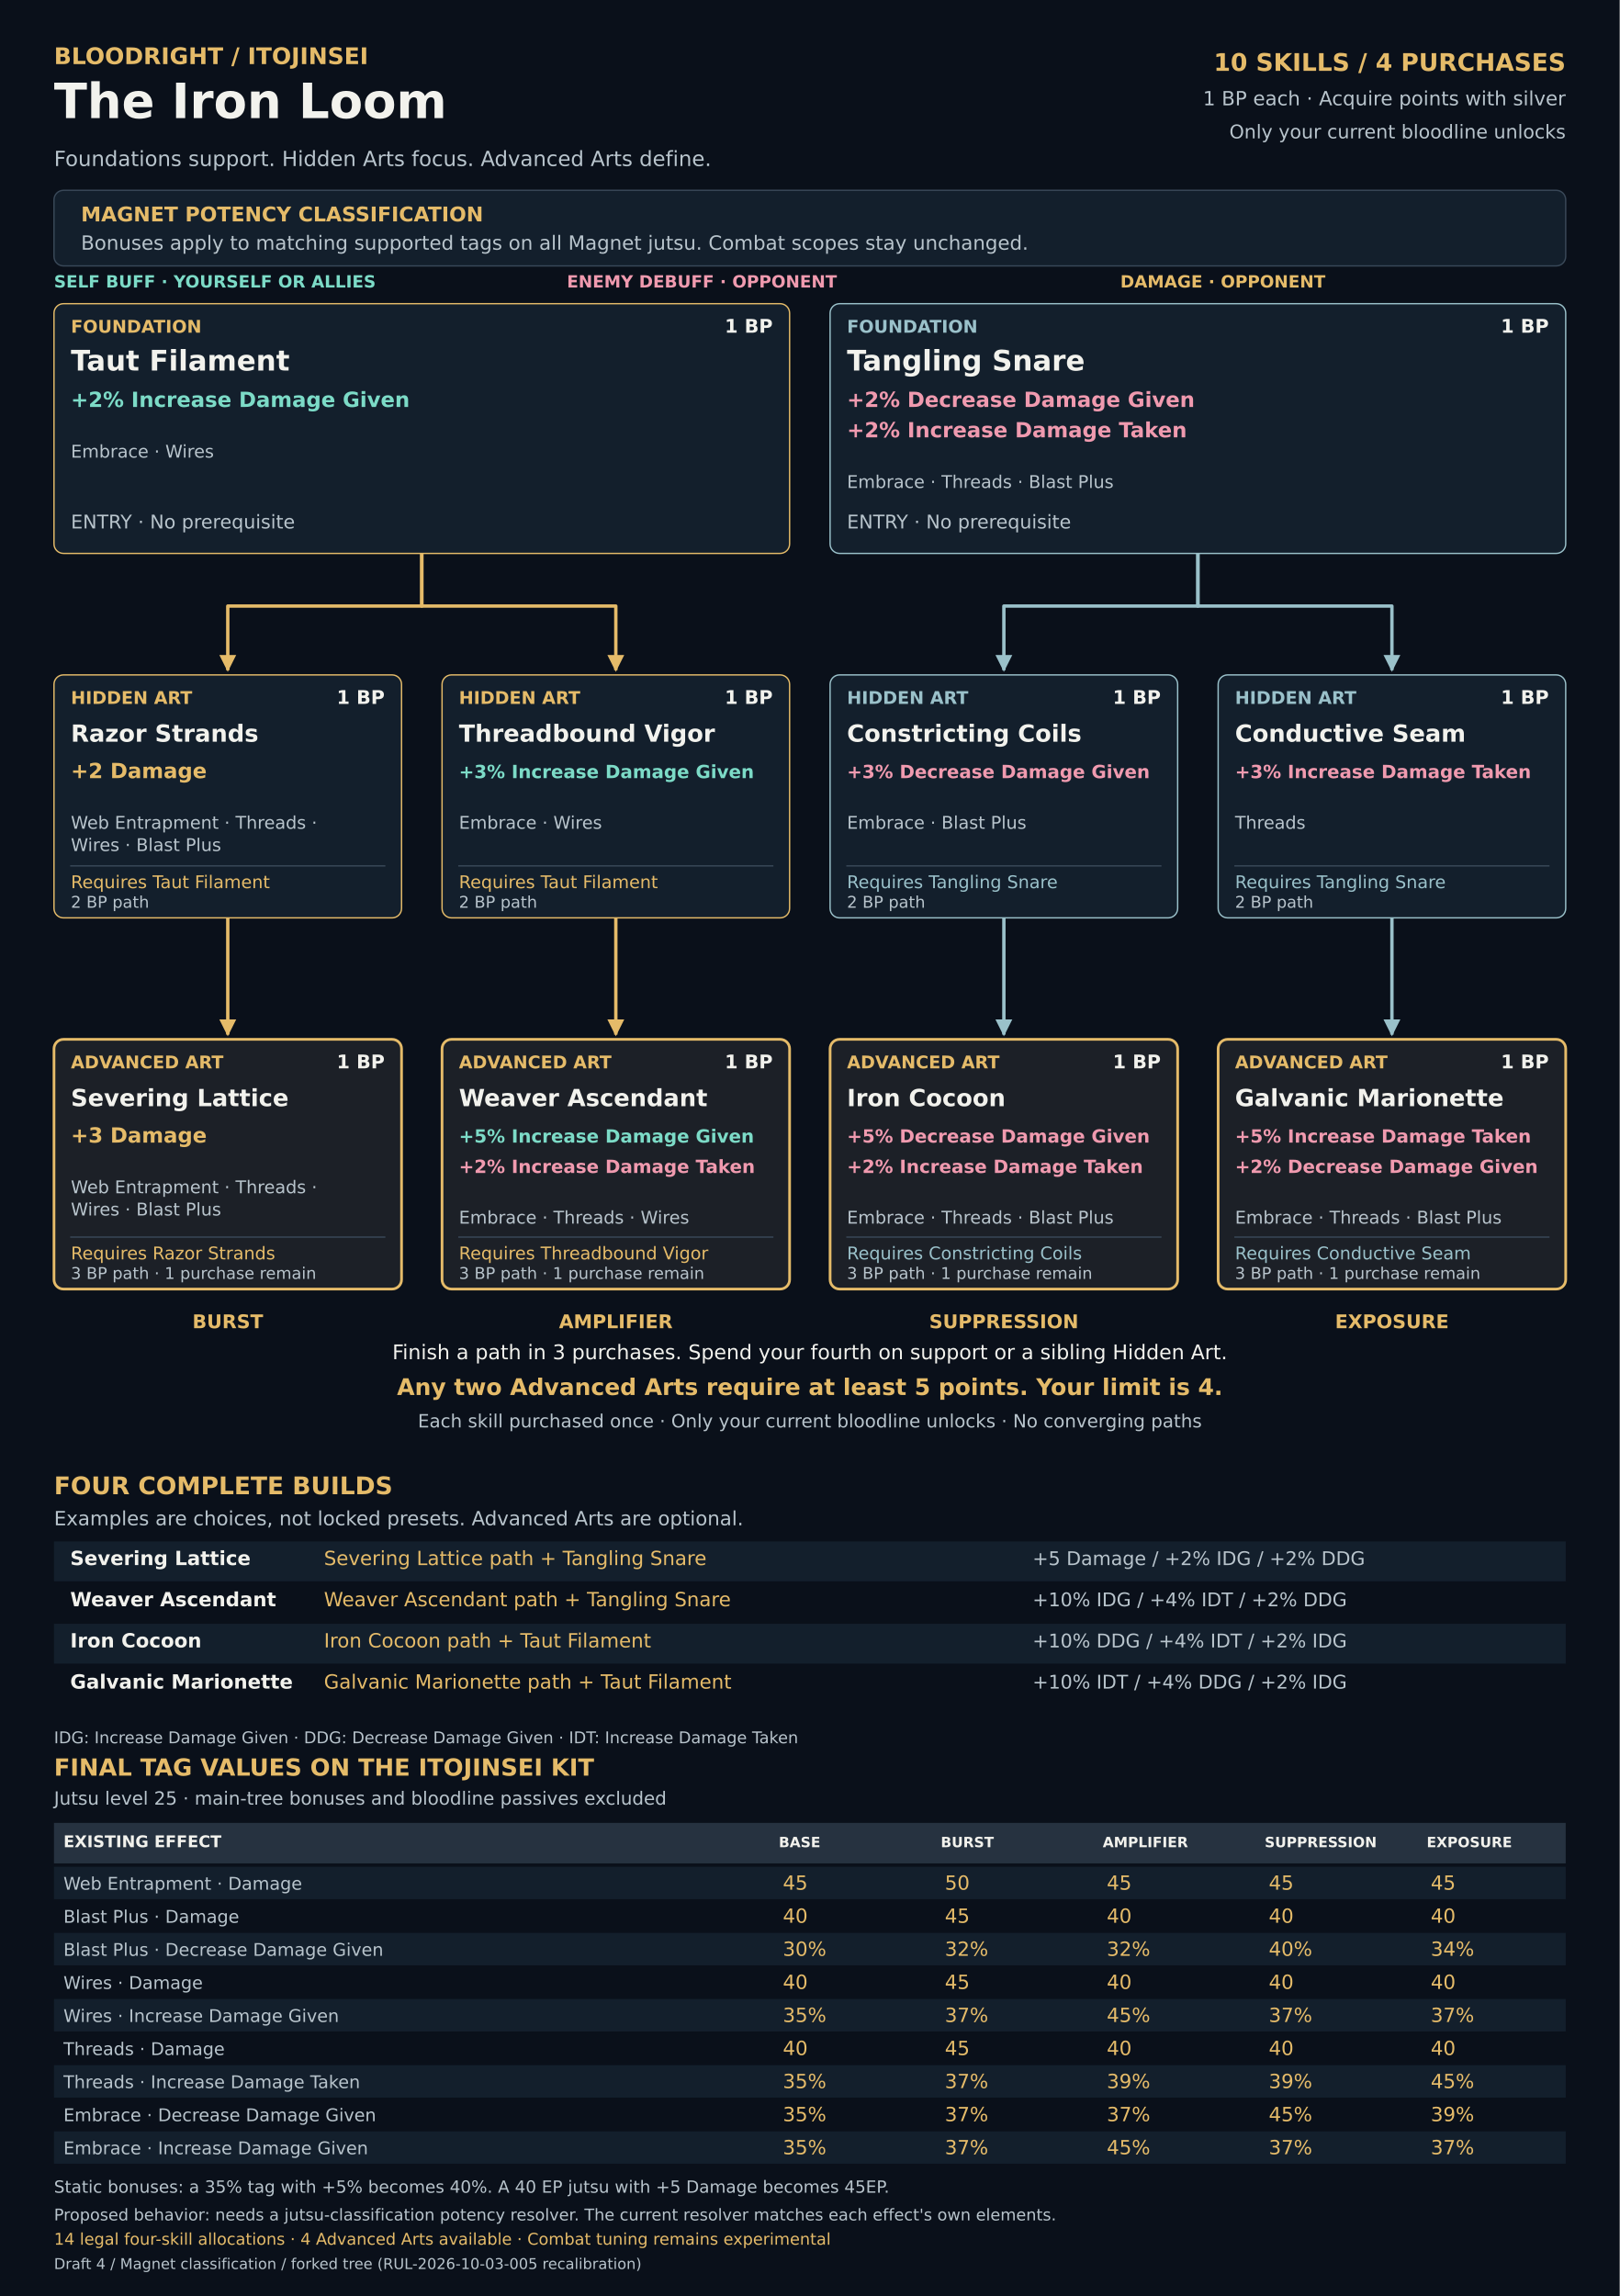
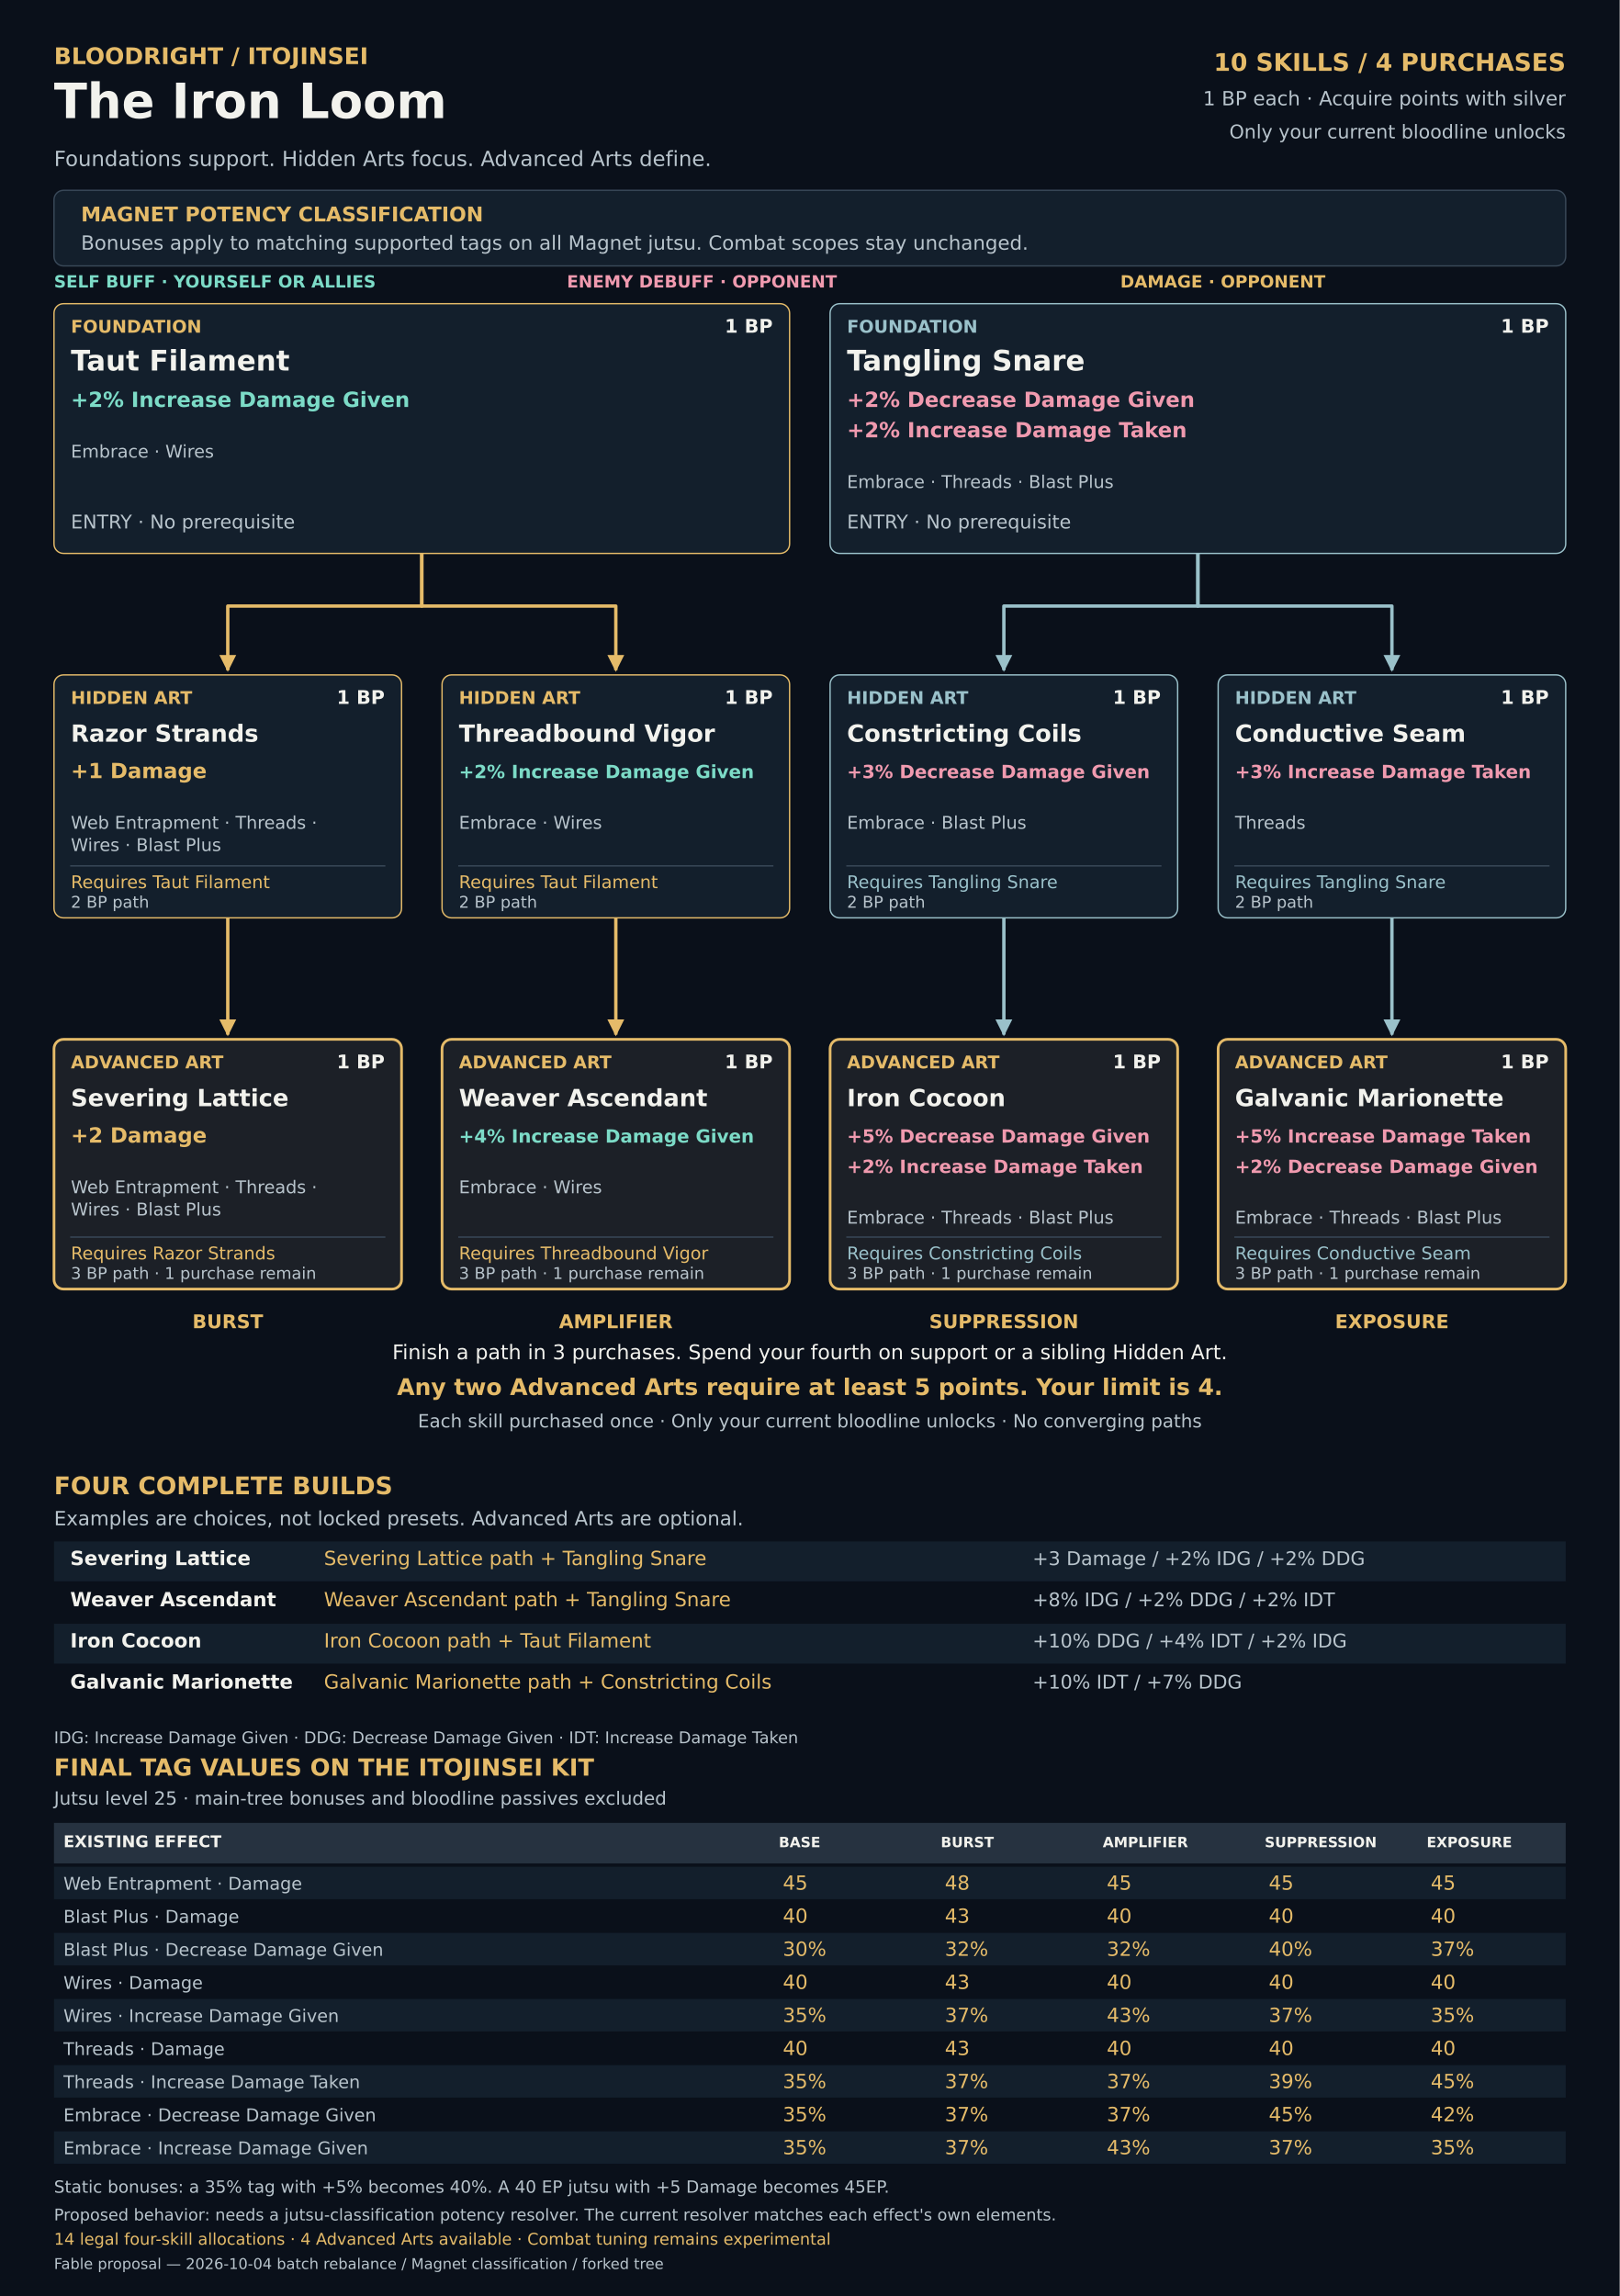
<svg xmlns="http://www.w3.org/2000/svg" width="2400" height="3402" viewBox="0 0 2400 3402" role="img" aria-labelledby="title desc">
  <defs>
    <marker id="arrow-0" viewBox="0 0 10 10" refX="9" refY="5" markerWidth="5" markerHeight="5" orient="auto">
      <path d="M0 0L10 5L0 10Z" fill="#e5bb69" />
    </marker>
    <marker id="arrow-1" viewBox="0 0 10 10" refX="9" refY="5" markerWidth="5" markerHeight="5" orient="auto">
      <path d="M0 0L10 5L0 10Z" fill="#9ac1ca" />
    </marker>
    <marker id="arrow-2" viewBox="0 0 10 10" refX="9" refY="5" markerWidth="5" markerHeight="5" orient="auto">
      <path d="M0 0L10 5L0 10Z" fill="#b8d98d" />
    </marker>
    <marker id="arrow-3" viewBox="0 0 10 10" refX="9" refY="5" markerWidth="5" markerHeight="5" orient="auto">
      <path d="M0 0L10 5L0 10Z" fill="#d9a6e0" />
    </marker>
  </defs>
  <g font-family="DejaVu Sans, sans-serif">
    <rect x="0" y="0" width="2400" height="3402" rx="0" fill="#0a101a" />
    <text x="80" y="95" font-size="34" font-weight="700" fill="#e5bb69" text-anchor="start">BLOODRIGHT / ITOJINSEI</text>
    <text x="80" y="175" font-size="72" font-weight="700" fill="#f2f2ed" text-anchor="start">The Iron Loom</text>
    <text x="80" y="246" font-size="31" font-weight="400" fill="#b8c4cc" text-anchor="start">Foundations support. Hidden Arts focus. Advanced Arts define.</text>
    <text x="2320" y="105" font-size="36" font-weight="700" fill="#e5bb69" text-anchor="end">10 SKILLS  /  4 PURCHASES</text>
    <text x="2320" y="156" font-size="29" font-weight="400" fill="#b8c4cc" text-anchor="end">1 BP each · Acquire points with silver</text>
    <text x="2320" y="205" font-size="28" font-weight="400" fill="#b8c4cc" text-anchor="end">Only your current bloodline unlocks</text>
    <rect x="80" y="282" width="2240" height="112" rx="14" fill="#131f2c" stroke="#394858" stroke-width="2" />
    <text x="120" y="328" font-size="30" font-weight="700" fill="#e5bb69" text-anchor="start">MAGNET POTENCY CLASSIFICATION</text>
    <text x="120" y="370" font-size="29" font-weight="400" fill="#b8c4cc" text-anchor="start">Bonuses apply to matching supported tags on all Magnet jutsu. Combat scopes stay unchanged.</text>
    <text x="80" y="426" font-size="25" font-weight="700" fill="#7cdbc7" text-anchor="start">SELF BUFF · YOURSELF OR ALLIES</text>
    <text x="840" y="426" font-size="25" font-weight="700" fill="#f09aaf" text-anchor="start">ENEMY DEBUFF · OPPONENT</text>
    <text x="1660" y="426" font-size="25" font-weight="700" fill="#e5bb69" text-anchor="start">DAMAGE · OPPONENT</text>
    <path id="edge-02-03" data-from="02" data-to="03" d="M337.5 1360 V1533" fill="none" stroke="#e5bb69" stroke-width="5" stroke-linejoin="round" marker-end="url(#arrow-0)" />
    <path id="edge-04-05" data-from="04" data-to="05" d="M912.5 1360 V1533" fill="none" stroke="#e5bb69" stroke-width="5" stroke-linejoin="round" marker-end="url(#arrow-0)" />
    <path id="edge-01-02" data-from="01" data-to="02" d="M625 820 V898 H337.5 V993" fill="none" stroke="#e5bb69" stroke-width="5" stroke-linejoin="round" marker-end="url(#arrow-0)" />
    <path id="edge-01-04" data-from="01" data-to="04" d="M625 820 V898 H912.5 V993" fill="none" stroke="#e5bb69" stroke-width="5" stroke-linejoin="round" marker-end="url(#arrow-0)" />
    <path id="edge-07-08" data-from="07" data-to="08" d="M1487.5 1360 V1533" fill="none" stroke="#9ac1ca" stroke-width="5" stroke-linejoin="round" marker-end="url(#arrow-1)" />
    <path id="edge-09-10" data-from="09" data-to="10" d="M2062.5 1360 V1533" fill="none" stroke="#9ac1ca" stroke-width="5" stroke-linejoin="round" marker-end="url(#arrow-1)" />
    <path id="edge-06-07" data-from="06" data-to="07" d="M1775 820 V898 H1487.5 V993" fill="none" stroke="#9ac1ca" stroke-width="5" stroke-linejoin="round" marker-end="url(#arrow-1)" />
    <path id="edge-06-09" data-from="06" data-to="09" d="M1775 820 V898 H2062.5 V993" fill="none" stroke="#9ac1ca" stroke-width="5" stroke-linejoin="round" marker-end="url(#arrow-1)" />
    <g id="node-01" data-cost="1" data-prerequisites="" data-potency-classification="Magnet">
      <rect x="80" y="450" width="1090" height="370" rx="14" fill="#131f2c" stroke="#e5bb69" stroke-width="2" />
      <text x="105.0" y="493" font-size="26" font-weight="700" fill="#e5bb69" text-anchor="start">FOUNDATION</text>
      <text x="1145.0" y="493" font-size="28" font-weight="700" fill="#f2f2ed" text-anchor="end">1 BP</text>
      <text x="105.0" y="549" font-size="42" font-weight="700" fill="#f2f2ed" text-anchor="start">Taut Filament</text>
      <text x="105.0" y="603" font-size="31" font-weight="700" fill="#7cdbc7" text-anchor="start">+2% Increase Damage Given</text>
      <text x="105.0" y="678" font-size="26" font-weight="400" fill="#b8c4cc" text-anchor="start">Embrace · Wires</text>
      <text x="105.0" y="783" font-size="28" font-weight="400" fill="#b8c4cc" text-anchor="start">ENTRY · No prerequisite</text>
    </g>
    <g id="node-06" data-cost="1" data-prerequisites="" data-potency-classification="Magnet">
      <rect x="1230" y="450" width="1090" height="370" rx="14" fill="#131f2c" stroke="#9ac1ca" stroke-width="2" />
      <text x="1255.0" y="493" font-size="26" font-weight="700" fill="#9ac1ca" text-anchor="start">FOUNDATION</text>
      <text x="2295.0" y="493" font-size="28" font-weight="700" fill="#f2f2ed" text-anchor="end">1 BP</text>
      <text x="1255.0" y="549" font-size="42" font-weight="700" fill="#f2f2ed" text-anchor="start">Tangling Snare</text>
      <text x="1255.0" y="603" font-size="31" font-weight="700" fill="#f09aaf" text-anchor="start">+2% Decrease Damage Given</text>
      <text x="1255.0" y="648" font-size="31" font-weight="700" fill="#f09aaf" text-anchor="start">+2% Increase Damage Taken</text>
      <text x="1255.0" y="723" font-size="26" font-weight="400" fill="#b8c4cc" text-anchor="start">Embrace · Threads · Blast Plus</text>
      <text x="1255.0" y="783" font-size="28" font-weight="400" fill="#b8c4cc" text-anchor="start">ENTRY · No prerequisite</text>
    </g>
    <g id="node-02" data-cost="1" data-prerequisites="01" data-potency-classification="Magnet">
      <rect x="80" y="1000" width="515" height="360" rx="14" fill="#131f2c" stroke="#e5bb69" stroke-width="2" />
      <text x="105.0" y="1043" font-size="26" font-weight="700" fill="#e5bb69" text-anchor="start">HIDDEN ART</text>
      <text x="570.0" y="1043" font-size="28" font-weight="700" fill="#f2f2ed" text-anchor="end">1 BP</text>
      <text x="105.0" y="1099" font-size="35" font-weight="700" fill="#f2f2ed" text-anchor="start">Razor Strands</text>
-       <text x="105.0" y="1153" font-size="31" font-weight="700" fill="#e5bb69" text-anchor="start">+2 Damage</text>
+       <text x="105.0" y="1153" font-size="31" font-weight="700" fill="#e5bb69" text-anchor="start">+1 Damage</text>
      <text x="105.0" y="1228" font-size="26" font-weight="400" fill="#b8c4cc" text-anchor="start">Web Entrapment · Threads ·</text>
      <text x="105.0" y="1261" font-size="26" font-weight="400" fill="#b8c4cc" text-anchor="start">Wires · Blast Plus</text>
      <path d="M104 1283 L571 1283" fill="none" stroke="#394858" stroke-width="2" />
      <text x="105.0" y="1316" font-size="26" font-weight="400" fill="#e5bb69" text-anchor="start">Requires Taut Filament</text>
      <text x="105.0" y="1345" font-size="24" font-weight="400" fill="#b8c4cc" text-anchor="start">2 BP path</text>
    </g>
    <g id="node-04" data-cost="1" data-prerequisites="01" data-potency-classification="Magnet">
      <rect x="655" y="1000" width="515" height="360" rx="14" fill="#131f2c" stroke="#e5bb69" stroke-width="2" />
      <text x="680.0" y="1043" font-size="26" font-weight="700" fill="#e5bb69" text-anchor="start">HIDDEN ART</text>
      <text x="1145.0" y="1043" font-size="28" font-weight="700" fill="#f2f2ed" text-anchor="end">1 BP</text>
      <text x="680.0" y="1099" font-size="35" font-weight="700" fill="#f2f2ed" text-anchor="start">Threadbound Vigor</text>
-       <text x="680.0" y="1153" font-size="27" font-weight="700" fill="#7cdbc7" text-anchor="start">+3% Increase Damage Given</text>
+       <text x="680.0" y="1153" font-size="27" font-weight="700" fill="#7cdbc7" text-anchor="start">+2% Increase Damage Given</text>
      <text x="680.0" y="1228" font-size="26" font-weight="400" fill="#b8c4cc" text-anchor="start">Embrace · Wires</text>
      <path d="M679 1283 L1146 1283" fill="none" stroke="#394858" stroke-width="2" />
      <text x="680.0" y="1316" font-size="26" font-weight="400" fill="#e5bb69" text-anchor="start">Requires Taut Filament</text>
      <text x="680.0" y="1345" font-size="24" font-weight="400" fill="#b8c4cc" text-anchor="start">2 BP path</text>
    </g>
    <g id="node-07" data-cost="1" data-prerequisites="06" data-potency-classification="Magnet">
      <rect x="1230" y="1000" width="515" height="360" rx="14" fill="#131f2c" stroke="#9ac1ca" stroke-width="2" />
      <text x="1255.0" y="1043" font-size="26" font-weight="700" fill="#9ac1ca" text-anchor="start">HIDDEN ART</text>
      <text x="1720.0" y="1043" font-size="28" font-weight="700" fill="#f2f2ed" text-anchor="end">1 BP</text>
      <text x="1255.0" y="1099" font-size="35" font-weight="700" fill="#f2f2ed" text-anchor="start">Constricting Coils</text>
      <text x="1255.0" y="1153" font-size="27" font-weight="700" fill="#f09aaf" text-anchor="start">+3% Decrease Damage Given</text>
      <text x="1255.0" y="1228" font-size="26" font-weight="400" fill="#b8c4cc" text-anchor="start">Embrace · Blast Plus</text>
      <path d="M1254 1283 L1721 1283" fill="none" stroke="#394858" stroke-width="2" />
      <text x="1255.0" y="1316" font-size="26" font-weight="400" fill="#9ac1ca" text-anchor="start">Requires Tangling Snare</text>
      <text x="1255.0" y="1345" font-size="24" font-weight="400" fill="#b8c4cc" text-anchor="start">2 BP path</text>
    </g>
    <g id="node-09" data-cost="1" data-prerequisites="06" data-potency-classification="Magnet">
      <rect x="1805" y="1000" width="515" height="360" rx="14" fill="#131f2c" stroke="#9ac1ca" stroke-width="2" />
      <text x="1830.0" y="1043" font-size="26" font-weight="700" fill="#9ac1ca" text-anchor="start">HIDDEN ART</text>
      <text x="2295.0" y="1043" font-size="28" font-weight="700" fill="#f2f2ed" text-anchor="end">1 BP</text>
      <text x="1830.0" y="1099" font-size="35" font-weight="700" fill="#f2f2ed" text-anchor="start">Conductive Seam</text>
      <text x="1830.0" y="1153" font-size="27" font-weight="700" fill="#f09aaf" text-anchor="start">+3% Increase Damage Taken</text>
      <text x="1830.0" y="1228" font-size="26" font-weight="400" fill="#b8c4cc" text-anchor="start">Threads</text>
      <path d="M1829 1283 L2296 1283" fill="none" stroke="#394858" stroke-width="2" />
      <text x="1830.0" y="1316" font-size="26" font-weight="400" fill="#9ac1ca" text-anchor="start">Requires Tangling Snare</text>
      <text x="1830.0" y="1345" font-size="24" font-weight="400" fill="#b8c4cc" text-anchor="start">2 BP path</text>
    </g>
    <g id="node-03" data-cost="1" data-prerequisites="02" data-potency-classification="Magnet">
      <rect x="80" y="1540" width="515" height="370" rx="14" fill="#1c2027" stroke="#e5bb69" stroke-width="4" />
      <text x="105.0" y="1583" font-size="26" font-weight="700" fill="#e5bb69" text-anchor="start">ADVANCED ART</text>
      <text x="570.0" y="1583" font-size="28" font-weight="700" fill="#f2f2ed" text-anchor="end">1 BP</text>
      <text x="105.0" y="1639" font-size="35" font-weight="700" fill="#f2f2ed" text-anchor="start">Severing Lattice</text>
-       <text x="105.0" y="1693" font-size="31" font-weight="700" fill="#e5bb69" text-anchor="start">+3 Damage</text>
+       <text x="105.0" y="1693" font-size="31" font-weight="700" fill="#e5bb69" text-anchor="start">+2 Damage</text>
      <text x="105.0" y="1768" font-size="26" font-weight="400" fill="#b8c4cc" text-anchor="start">Web Entrapment · Threads ·</text>
      <text x="105.0" y="1801" font-size="26" font-weight="400" fill="#b8c4cc" text-anchor="start">Wires · Blast Plus</text>
      <path d="M104 1833 L571 1833" fill="none" stroke="#394858" stroke-width="2" />
      <text x="105.0" y="1866" font-size="26" font-weight="400" fill="#e5bb69" text-anchor="start">Requires Razor Strands</text>
      <text x="105.0" y="1895" font-size="24" font-weight="400" fill="#b8c4cc" text-anchor="start">3 BP path · 1 purchase remain</text>
    </g>
    <g id="node-05" data-cost="1" data-prerequisites="04" data-potency-classification="Magnet">
      <rect x="655" y="1540" width="515" height="370" rx="14" fill="#1c2027" stroke="#e5bb69" stroke-width="4" />
      <text x="680.0" y="1583" font-size="26" font-weight="700" fill="#e5bb69" text-anchor="start">ADVANCED ART</text>
      <text x="1145.0" y="1583" font-size="28" font-weight="700" fill="#f2f2ed" text-anchor="end">1 BP</text>
      <text x="680.0" y="1639" font-size="35" font-weight="700" fill="#f2f2ed" text-anchor="start">Weaver Ascendant</text>
-       <text x="680.0" y="1693" font-size="27" font-weight="700" fill="#7cdbc7" text-anchor="start">+5% Increase Damage Given</text>
-       <text x="680.0" y="1738" font-size="27" font-weight="700" fill="#f09aaf" text-anchor="start">+2% Increase Damage Taken</text>
-       <text x="680.0" y="1813" font-size="26" font-weight="400" fill="#b8c4cc" text-anchor="start">Embrace · Threads · Wires</text>
+       <text x="680.0" y="1693" font-size="27" font-weight="700" fill="#7cdbc7" text-anchor="start">+4% Increase Damage Given</text>
+       <text x="680.0" y="1768" font-size="26" font-weight="400" fill="#b8c4cc" text-anchor="start">Embrace · Wires</text>
      <path d="M679 1833 L1146 1833" fill="none" stroke="#394858" stroke-width="2" />
      <text x="680.0" y="1866" font-size="26" font-weight="400" fill="#e5bb69" text-anchor="start">Requires Threadbound Vigor</text>
      <text x="680.0" y="1895" font-size="24" font-weight="400" fill="#b8c4cc" text-anchor="start">3 BP path · 1 purchase remain</text>
    </g>
    <g id="node-08" data-cost="1" data-prerequisites="07" data-potency-classification="Magnet">
      <rect x="1230" y="1540" width="515" height="370" rx="14" fill="#1c2027" stroke="#e5bb69" stroke-width="4" />
      <text x="1255.0" y="1583" font-size="26" font-weight="700" fill="#e5bb69" text-anchor="start">ADVANCED ART</text>
      <text x="1720.0" y="1583" font-size="28" font-weight="700" fill="#f2f2ed" text-anchor="end">1 BP</text>
      <text x="1255.0" y="1639" font-size="35" font-weight="700" fill="#f2f2ed" text-anchor="start">Iron Cocoon</text>
      <text x="1255.0" y="1693" font-size="27" font-weight="700" fill="#f09aaf" text-anchor="start">+5% Decrease Damage Given</text>
      <text x="1255.0" y="1738" font-size="27" font-weight="700" fill="#f09aaf" text-anchor="start">+2% Increase Damage Taken</text>
      <text x="1255.0" y="1813" font-size="26" font-weight="400" fill="#b8c4cc" text-anchor="start">Embrace · Threads · Blast Plus</text>
      <path d="M1254 1833 L1721 1833" fill="none" stroke="#394858" stroke-width="2" />
      <text x="1255.0" y="1866" font-size="26" font-weight="400" fill="#9ac1ca" text-anchor="start">Requires Constricting Coils</text>
      <text x="1255.0" y="1895" font-size="24" font-weight="400" fill="#b8c4cc" text-anchor="start">3 BP path · 1 purchase remain</text>
    </g>
    <g id="node-10" data-cost="1" data-prerequisites="09" data-potency-classification="Magnet">
      <rect x="1805" y="1540" width="515" height="370" rx="14" fill="#1c2027" stroke="#e5bb69" stroke-width="4" />
      <text x="1830.0" y="1583" font-size="26" font-weight="700" fill="#e5bb69" text-anchor="start">ADVANCED ART</text>
      <text x="2295.0" y="1583" font-size="28" font-weight="700" fill="#f2f2ed" text-anchor="end">1 BP</text>
      <text x="1830.0" y="1639" font-size="35" font-weight="700" fill="#f2f2ed" text-anchor="start">Galvanic Marionette</text>
      <text x="1830.0" y="1693" font-size="27" font-weight="700" fill="#f09aaf" text-anchor="start">+5% Increase Damage Taken</text>
      <text x="1830.0" y="1738" font-size="27" font-weight="700" fill="#f09aaf" text-anchor="start">+2% Decrease Damage Given</text>
      <text x="1830.0" y="1813" font-size="26" font-weight="400" fill="#b8c4cc" text-anchor="start">Embrace · Threads · Blast Plus</text>
      <path d="M1829 1833 L2296 1833" fill="none" stroke="#394858" stroke-width="2" />
      <text x="1830.0" y="1866" font-size="26" font-weight="400" fill="#9ac1ca" text-anchor="start">Requires Conductive Seam</text>
      <text x="1830.0" y="1895" font-size="24" font-weight="400" fill="#b8c4cc" text-anchor="start">3 BP path · 1 purchase remain</text>
    </g>
    <text x="337.5" y="1968" font-size="28" font-weight="700" fill="#e5bb69" text-anchor="middle">BURST</text>
    <text x="912.5" y="1968" font-size="28" font-weight="700" fill="#e5bb69" text-anchor="middle">AMPLIFIER</text>
    <text x="1487.5" y="1968" font-size="28" font-weight="700" fill="#e5bb69" text-anchor="middle">SUPPRESSION</text>
    <text x="2062.5" y="1968" font-size="28" font-weight="700" fill="#e5bb69" text-anchor="middle">EXPOSURE</text>
    <text x="1200.0" y="2014" font-size="30" font-weight="400" fill="#f2f2ed" text-anchor="middle">Finish a path in 3 purchases. Spend your fourth on support or a sibling Hidden Art.</text>
    <text x="1200.0" y="2067" font-size="34" font-weight="700" fill="#e5bb69" text-anchor="middle">Any two Advanced Arts require at least 5 points. Your limit is 4.</text>
    <text x="1200.0" y="2115" font-size="27" font-weight="400" fill="#b8c4cc" text-anchor="middle">Each skill purchased once · Only your current bloodline unlocks · No converging paths</text>
    <text x="80" y="2214" font-size="36" font-weight="700" fill="#e5bb69" text-anchor="start">FOUR COMPLETE BUILDS</text>
    <text x="80" y="2260" font-size="29" font-weight="400" fill="#b8c4cc" text-anchor="start">Examples are choices, not locked presets. Advanced Arts are optional.</text>
    <rect x="80" y="2284" width="2240" height="59" rx="0" fill="#131f2c" />
    <text x="104" y="2319" font-size="29" font-weight="700" fill="#f2f2ed" text-anchor="start">Severing Lattice</text>
    <text x="480" y="2319" font-size="29" font-weight="400" fill="#e5bb69" text-anchor="start">Severing Lattice path + Tangling Snare</text>
-     <text x="1530" y="2319" font-size="28" font-weight="400" fill="#b8c4cc" text-anchor="start">+5 Damage / +2% IDG / +2% DDG</text>
+     <text x="1530" y="2319" font-size="28" font-weight="400" fill="#b8c4cc" text-anchor="start">+3 Damage / +2% IDG / +2% DDG</text>
    <rect x="80" y="2345" width="2240" height="59" rx="0" fill="#0a101a" />
    <text x="104" y="2380" font-size="29" font-weight="700" fill="#f2f2ed" text-anchor="start">Weaver Ascendant</text>
    <text x="480" y="2380" font-size="29" font-weight="400" fill="#e5bb69" text-anchor="start">Weaver Ascendant path + Tangling Snare</text>
-     <text x="1530" y="2380" font-size="28" font-weight="400" fill="#b8c4cc" text-anchor="start">+10% IDG / +4% IDT / +2% DDG</text>
+     <text x="1530" y="2380" font-size="28" font-weight="400" fill="#b8c4cc" text-anchor="start">+8% IDG / +2% DDG / +2% IDT</text>
    <rect x="80" y="2406" width="2240" height="59" rx="0" fill="#131f2c" />
    <text x="104" y="2441" font-size="29" font-weight="700" fill="#f2f2ed" text-anchor="start">Iron Cocoon</text>
    <text x="480" y="2441" font-size="29" font-weight="400" fill="#e5bb69" text-anchor="start">Iron Cocoon path + Taut Filament</text>
    <text x="1530" y="2441" font-size="28" font-weight="400" fill="#b8c4cc" text-anchor="start">+10% DDG / +4% IDT / +2% IDG</text>
    <rect x="80" y="2467" width="2240" height="59" rx="0" fill="#0a101a" />
    <text x="104" y="2502" font-size="29" font-weight="700" fill="#f2f2ed" text-anchor="start">Galvanic Marionette</text>
-     <text x="480" y="2502" font-size="29" font-weight="400" fill="#e5bb69" text-anchor="start">Galvanic Marionette path + Taut Filament</text>
-     <text x="1530" y="2502" font-size="28" font-weight="400" fill="#b8c4cc" text-anchor="start">+10% IDT / +4% DDG / +2% IDG</text>
+     <text x="480" y="2502" font-size="29" font-weight="400" fill="#e5bb69" text-anchor="start">Galvanic Marionette path + Constricting Coils</text>
+     <text x="1530" y="2502" font-size="28" font-weight="400" fill="#b8c4cc" text-anchor="start">+10% IDT / +7% DDG</text>
    <text x="80" y="2583" font-size="24" font-weight="400" fill="#b8c4cc" text-anchor="start">IDG: Increase Damage Given · DDG: Decrease Damage Given · IDT: Increase Damage Taken</text>
    <text x="80" y="2631" font-size="35" font-weight="700" fill="#e5bb69" text-anchor="start">FINAL TAG VALUES ON THE ITOJINSEI KIT</text>
    <text x="80" y="2674" font-size="27" font-weight="400" fill="#b8c4cc" text-anchor="start">Jutsu level 25 · main-tree bonuses and bloodline passives excluded</text>
    <rect x="80" y="2701" width="2240" height="60" rx="0" fill="#263240" />
    <text x="94" y="2737" font-size="24" font-weight="700" fill="#f2f2ed" text-anchor="start">EXISTING EFFECT</text>
    <text x="1154.0" y="2737" font-size="21" font-weight="700" fill="#f2f2ed" text-anchor="start">BASE</text>
    <text x="1394.0" y="2737" font-size="21" font-weight="700" fill="#f2f2ed" text-anchor="start">BURST</text>
    <text x="1634.0" y="2737" font-size="21" font-weight="700" fill="#f2f2ed" text-anchor="start">AMPLIFIER</text>
    <text x="1874.0" y="2737" font-size="21" font-weight="700" fill="#f2f2ed" text-anchor="start">SUPPRESSION</text>
    <text x="2114.0" y="2737" font-size="21" font-weight="700" fill="#f2f2ed" text-anchor="start">EXPOSURE</text>
    <rect x="80" y="2766" width="2240" height="48" rx="0" fill="#131f2c" />
    <text x="94" y="2800" font-size="26" font-weight="400" fill="#b8c4cc" text-anchor="start">Web Entrapment · Damage</text>
    <text x="1160.0" y="2800" font-size="29" font-weight="400" fill="#e5bb69" text-anchor="start">45</text>
-     <text x="1400.0" y="2800" font-size="29" font-weight="400" fill="#e5bb69" text-anchor="start">50</text>
+     <text x="1400.0" y="2800" font-size="29" font-weight="400" fill="#e5bb69" text-anchor="start">48</text>
    <text x="1640.0" y="2800" font-size="29" font-weight="400" fill="#e5bb69" text-anchor="start">45</text>
    <text x="1880.0" y="2800" font-size="29" font-weight="400" fill="#e5bb69" text-anchor="start">45</text>
    <text x="2120.0" y="2800" font-size="29" font-weight="400" fill="#e5bb69" text-anchor="start">45</text>
    <text x="94" y="2849" font-size="26" font-weight="400" fill="#b8c4cc" text-anchor="start">Blast Plus · Damage</text>
    <text x="1160.0" y="2849" font-size="29" font-weight="400" fill="#e5bb69" text-anchor="start">40</text>
-     <text x="1400.0" y="2849" font-size="29" font-weight="400" fill="#e5bb69" text-anchor="start">45</text>
+     <text x="1400.0" y="2849" font-size="29" font-weight="400" fill="#e5bb69" text-anchor="start">43</text>
    <text x="1640.0" y="2849" font-size="29" font-weight="400" fill="#e5bb69" text-anchor="start">40</text>
    <text x="1880.0" y="2849" font-size="29" font-weight="400" fill="#e5bb69" text-anchor="start">40</text>
    <text x="2120.0" y="2849" font-size="29" font-weight="400" fill="#e5bb69" text-anchor="start">40</text>
    <rect x="80" y="2864" width="2240" height="48" rx="0" fill="#131f2c" />
    <text x="94" y="2898" font-size="26" font-weight="400" fill="#b8c4cc" text-anchor="start">Blast Plus · Decrease Damage Given</text>
    <text x="1160.0" y="2898" font-size="29" font-weight="400" fill="#e5bb69" text-anchor="start">30%</text>
    <text x="1400.0" y="2898" font-size="29" font-weight="400" fill="#e5bb69" text-anchor="start">32%</text>
    <text x="1640.0" y="2898" font-size="29" font-weight="400" fill="#e5bb69" text-anchor="start">32%</text>
    <text x="1880.0" y="2898" font-size="29" font-weight="400" fill="#e5bb69" text-anchor="start">40%</text>
-     <text x="2120.0" y="2898" font-size="29" font-weight="400" fill="#e5bb69" text-anchor="start">34%</text>
+     <text x="2120.0" y="2898" font-size="29" font-weight="400" fill="#e5bb69" text-anchor="start">37%</text>
    <text x="94" y="2947" font-size="26" font-weight="400" fill="#b8c4cc" text-anchor="start">Wires · Damage</text>
    <text x="1160.0" y="2947" font-size="29" font-weight="400" fill="#e5bb69" text-anchor="start">40</text>
-     <text x="1400.0" y="2947" font-size="29" font-weight="400" fill="#e5bb69" text-anchor="start">45</text>
+     <text x="1400.0" y="2947" font-size="29" font-weight="400" fill="#e5bb69" text-anchor="start">43</text>
    <text x="1640.0" y="2947" font-size="29" font-weight="400" fill="#e5bb69" text-anchor="start">40</text>
    <text x="1880.0" y="2947" font-size="29" font-weight="400" fill="#e5bb69" text-anchor="start">40</text>
    <text x="2120.0" y="2947" font-size="29" font-weight="400" fill="#e5bb69" text-anchor="start">40</text>
    <rect x="80" y="2962" width="2240" height="48" rx="0" fill="#131f2c" />
    <text x="94" y="2996" font-size="26" font-weight="400" fill="#b8c4cc" text-anchor="start">Wires · Increase Damage Given</text>
    <text x="1160.0" y="2996" font-size="29" font-weight="400" fill="#e5bb69" text-anchor="start">35%</text>
    <text x="1400.0" y="2996" font-size="29" font-weight="400" fill="#e5bb69" text-anchor="start">37%</text>
-     <text x="1640.0" y="2996" font-size="29" font-weight="400" fill="#e5bb69" text-anchor="start">45%</text>
+     <text x="1640.0" y="2996" font-size="29" font-weight="400" fill="#e5bb69" text-anchor="start">43%</text>
    <text x="1880.0" y="2996" font-size="29" font-weight="400" fill="#e5bb69" text-anchor="start">37%</text>
-     <text x="2120.0" y="2996" font-size="29" font-weight="400" fill="#e5bb69" text-anchor="start">37%</text>
+     <text x="2120.0" y="2996" font-size="29" font-weight="400" fill="#e5bb69" text-anchor="start">35%</text>
    <text x="94" y="3045" font-size="26" font-weight="400" fill="#b8c4cc" text-anchor="start">Threads · Damage</text>
    <text x="1160.0" y="3045" font-size="29" font-weight="400" fill="#e5bb69" text-anchor="start">40</text>
-     <text x="1400.0" y="3045" font-size="29" font-weight="400" fill="#e5bb69" text-anchor="start">45</text>
+     <text x="1400.0" y="3045" font-size="29" font-weight="400" fill="#e5bb69" text-anchor="start">43</text>
    <text x="1640.0" y="3045" font-size="29" font-weight="400" fill="#e5bb69" text-anchor="start">40</text>
    <text x="1880.0" y="3045" font-size="29" font-weight="400" fill="#e5bb69" text-anchor="start">40</text>
    <text x="2120.0" y="3045" font-size="29" font-weight="400" fill="#e5bb69" text-anchor="start">40</text>
    <rect x="80" y="3060" width="2240" height="48" rx="0" fill="#131f2c" />
    <text x="94" y="3094" font-size="26" font-weight="400" fill="#b8c4cc" text-anchor="start">Threads · Increase Damage Taken</text>
    <text x="1160.0" y="3094" font-size="29" font-weight="400" fill="#e5bb69" text-anchor="start">35%</text>
    <text x="1400.0" y="3094" font-size="29" font-weight="400" fill="#e5bb69" text-anchor="start">37%</text>
-     <text x="1640.0" y="3094" font-size="29" font-weight="400" fill="#e5bb69" text-anchor="start">39%</text>
+     <text x="1640.0" y="3094" font-size="29" font-weight="400" fill="#e5bb69" text-anchor="start">37%</text>
    <text x="1880.0" y="3094" font-size="29" font-weight="400" fill="#e5bb69" text-anchor="start">39%</text>
    <text x="2120.0" y="3094" font-size="29" font-weight="400" fill="#e5bb69" text-anchor="start">45%</text>
    <text x="94" y="3143" font-size="26" font-weight="400" fill="#b8c4cc" text-anchor="start">Embrace · Decrease Damage Given</text>
    <text x="1160.0" y="3143" font-size="29" font-weight="400" fill="#e5bb69" text-anchor="start">35%</text>
    <text x="1400.0" y="3143" font-size="29" font-weight="400" fill="#e5bb69" text-anchor="start">37%</text>
    <text x="1640.0" y="3143" font-size="29" font-weight="400" fill="#e5bb69" text-anchor="start">37%</text>
    <text x="1880.0" y="3143" font-size="29" font-weight="400" fill="#e5bb69" text-anchor="start">45%</text>
-     <text x="2120.0" y="3143" font-size="29" font-weight="400" fill="#e5bb69" text-anchor="start">39%</text>
+     <text x="2120.0" y="3143" font-size="29" font-weight="400" fill="#e5bb69" text-anchor="start">42%</text>
    <rect x="80" y="3158" width="2240" height="48" rx="0" fill="#131f2c" />
    <text x="94" y="3192" font-size="26" font-weight="400" fill="#b8c4cc" text-anchor="start">Embrace · Increase Damage Given</text>
    <text x="1160.0" y="3192" font-size="29" font-weight="400" fill="#e5bb69" text-anchor="start">35%</text>
    <text x="1400.0" y="3192" font-size="29" font-weight="400" fill="#e5bb69" text-anchor="start">37%</text>
-     <text x="1640.0" y="3192" font-size="29" font-weight="400" fill="#e5bb69" text-anchor="start">45%</text>
+     <text x="1640.0" y="3192" font-size="29" font-weight="400" fill="#e5bb69" text-anchor="start">43%</text>
    <text x="1880.0" y="3192" font-size="29" font-weight="400" fill="#e5bb69" text-anchor="start">37%</text>
-     <text x="2120.0" y="3192" font-size="29" font-weight="400" fill="#e5bb69" text-anchor="start">37%</text>
+     <text x="2120.0" y="3192" font-size="29" font-weight="400" fill="#e5bb69" text-anchor="start">35%</text>
    <text x="80" y="3249" font-size="25" font-weight="400" fill="#b8c4cc" text-anchor="start">Static bonuses: a 35% tag with +5% becomes 40%. A 40 EP jutsu with +5 Damage becomes 45EP.</text>
    <text x="80" y="3290" font-size="24" font-weight="400" fill="#b8c4cc" text-anchor="start">Proposed behavior: needs a jutsu-classification potency resolver. The current resolver matches each effect's own elements.</text>
    <text x="80" y="3326" font-size="24" font-weight="400" fill="#e5bb69" text-anchor="start">14 legal four-skill allocations · 4 Advanced Arts available · Combat tuning remains experimental</text>
-     <text x="80" y="3362" font-size="22" font-weight="400" fill="#b8c4cc" text-anchor="start">Draft 4 / Magnet classification / forked tree (RUL-2026-10-03-005 recalibration)</text>
+     <text x="80" y="3362" font-size="22" font-weight="400" fill="#b8c4cc" text-anchor="start">Fable proposal — 2026-10-04 batch rebalance / Magnet classification / forked tree</text>
  </g>
</svg>
